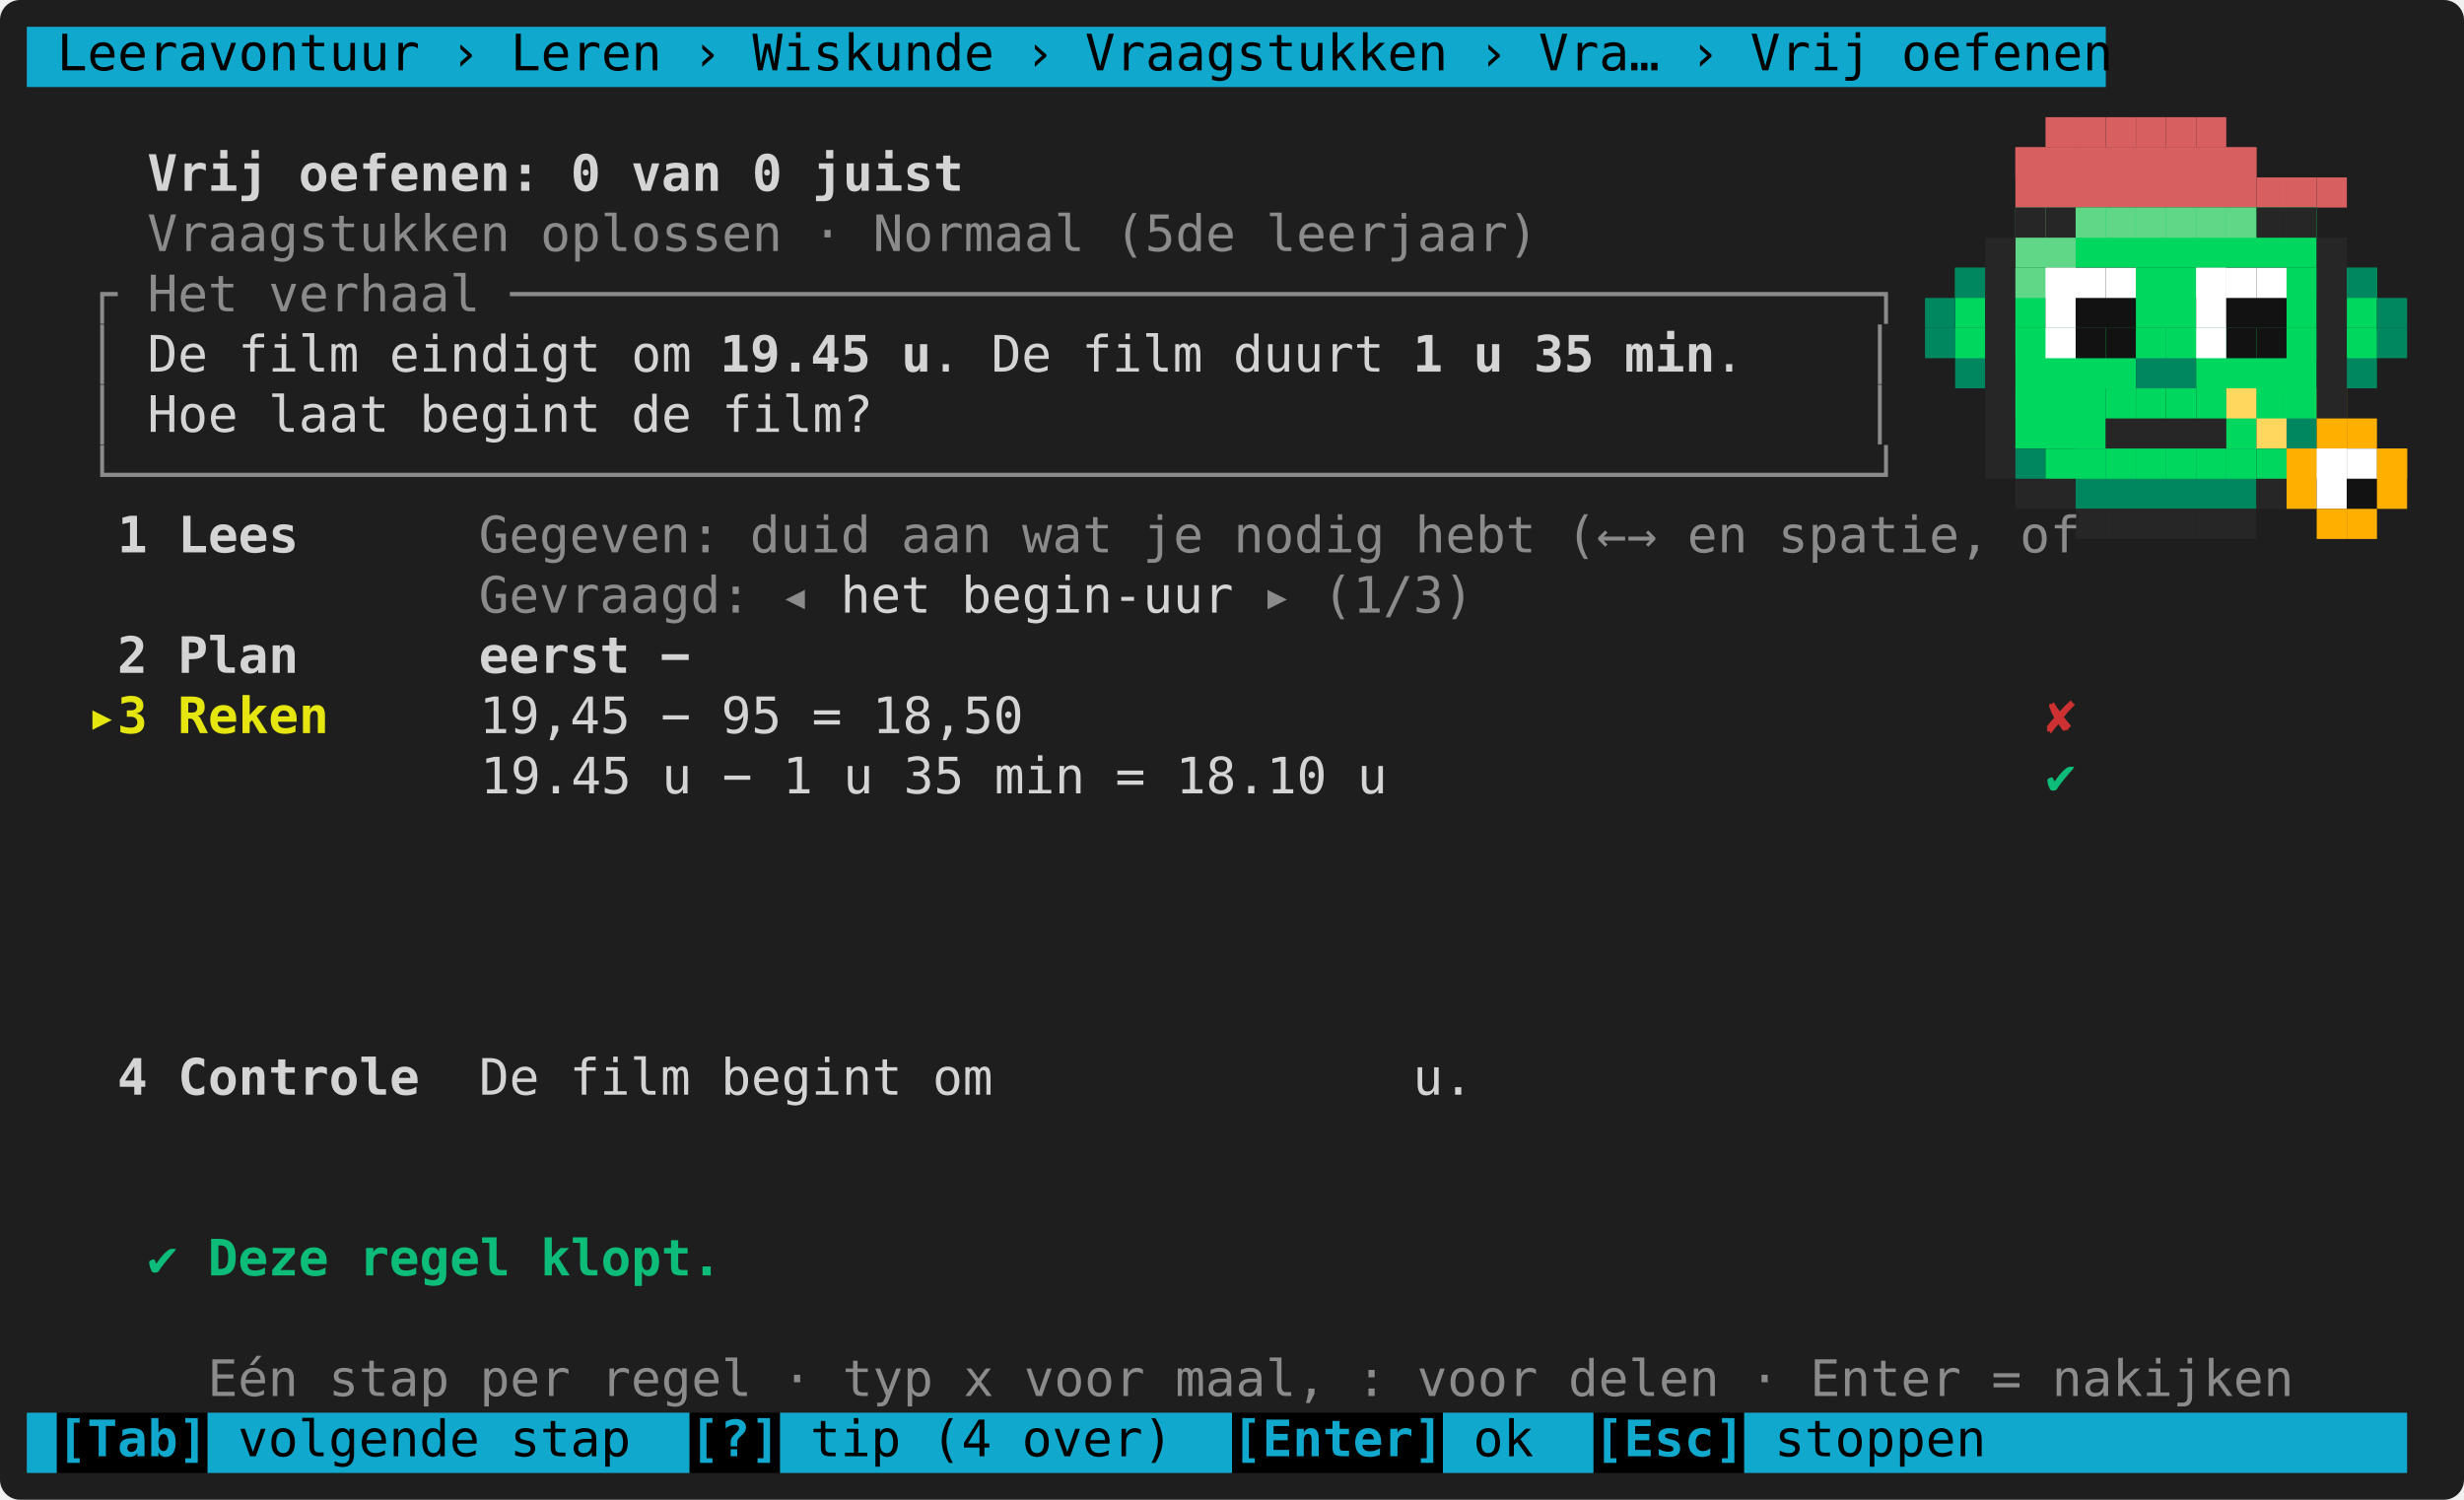
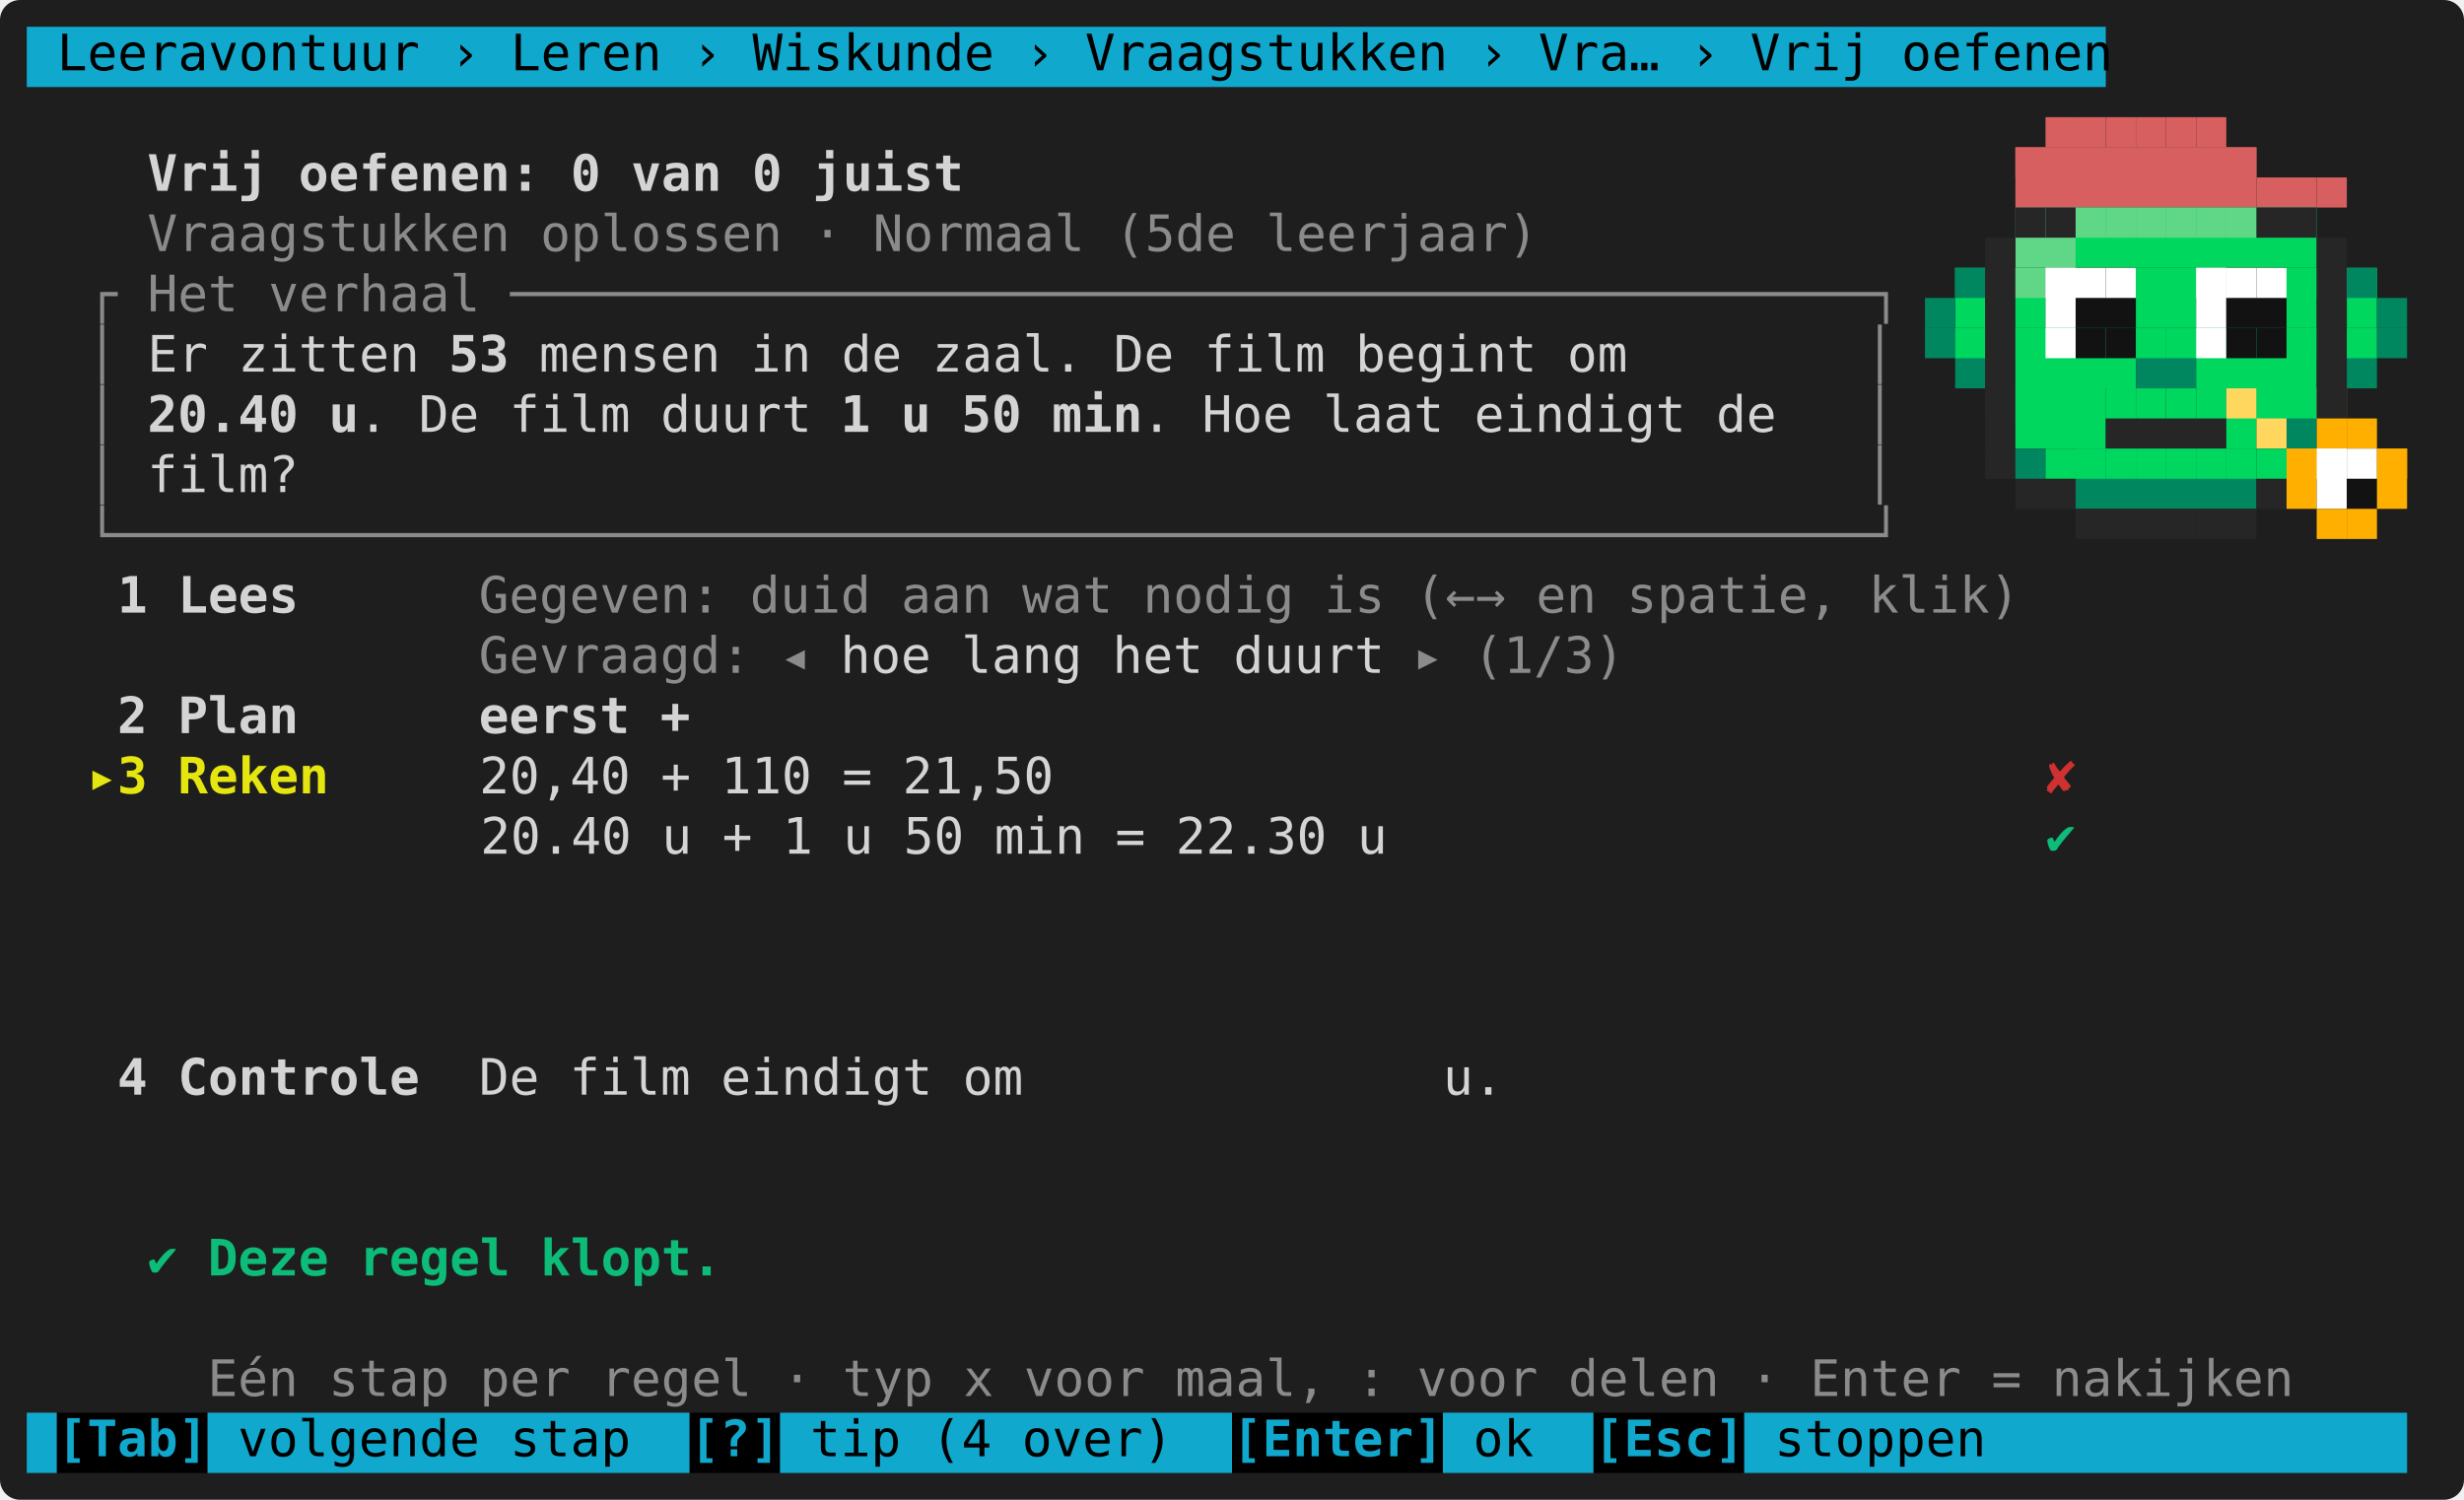
<svg xmlns="http://www.w3.org/2000/svg" width="736" height="448" viewBox="0 0 736 448" role="img" aria-label="Kloktijden in het klad: een tijdstip ± een tijdsduur = een tijdstip">
  <rect width="736" height="448" rx="6" fill="#1e1e1e" />
  <g font-family="DejaVu Sans Mono, Menlo, Consolas, monospace" font-size="15">
    <rect x="8" y="8" width="621" height="18" fill="#11a8cd" />
    <text x="8" y="21" textLength="621" lengthAdjust="spacingAndGlyphs" xml:space="preserve" fill="#000000"> Leeravontuur › Leren › Wiskunde › Vraagstukken › Vra… › Vrij oefenen</text>
    <rect x="611" y="35" width="9" height="9" fill="#d75f5f" />
    <rect x="620" y="35" width="9" height="9" fill="#d75f5f" />
    <rect x="629" y="35" width="9" height="9" fill="#d75f5f" />
    <rect x="638" y="35" width="9" height="9" fill="#d75f5f" />
    <rect x="647" y="35" width="9" height="9" fill="#d75f5f" />
    <rect x="656" y="35" width="9" height="9" fill="#d75f5f" />
    <rect x="602" y="44" width="72" height="18" fill="#d75f5f" />
    <rect x="602" y="44" width="9" height="9" fill="#d75f5f" />
    <rect x="611" y="44" width="9" height="9" fill="#d75f5f" />
    <rect x="620" y="44" width="9" height="9" fill="#d75f5f" />
    <rect x="629" y="44" width="9" height="9" fill="#d75f5f" />
    <rect x="638" y="44" width="9" height="9" fill="#d75f5f" />
    <rect x="647" y="44" width="9" height="9" fill="#d75f5f" />
    <rect x="656" y="44" width="9" height="9" fill="#d75f5f" />
    <rect x="665" y="44" width="9" height="9" fill="#d75f5f" />
    <rect x="674" y="53" width="9" height="9" fill="#d75f5f" />
    <rect x="683" y="53" width="9" height="9" fill="#d75f5f" />
    <rect x="692" y="53" width="9" height="9" fill="#d75f5f" />
    <text x="44" y="57" textLength="243" lengthAdjust="spacingAndGlyphs" xml:space="preserve" fill="#d4d4d4" font-weight="bold">Vrij oefenen: 0 van 0 juist</text>
    <rect x="602" y="62" width="18" height="18" fill="#5fd787" />
    <rect x="620" y="62" width="72" height="18" fill="#00d75f" />
    <rect x="593" y="71" width="9" height="9" fill="#262626" />
    <rect x="602" y="62" width="9" height="9" fill="#262626" />
    <rect x="611" y="62" width="9" height="9" fill="#262626" />
    <rect x="620" y="62" width="9" height="9" fill="#5fd787" />
    <rect x="629" y="62" width="9" height="9" fill="#5fd787" />
    <rect x="638" y="62" width="9" height="9" fill="#5fd787" />
    <rect x="647" y="62" width="9" height="9" fill="#5fd787" />
    <rect x="656" y="62" width="9" height="9" fill="#5fd787" />
    <rect x="665" y="62" width="9" height="9" fill="#5fd787" />
    <rect x="674" y="62" width="9" height="9" fill="#262626" />
    <rect x="683" y="62" width="9" height="9" fill="#262626" />
    <rect x="692" y="71" width="9" height="9" fill="#262626" />
    <text x="44" y="75" textLength="414" lengthAdjust="spacingAndGlyphs" xml:space="preserve" fill="#d4d4d4" opacity="0.6">Vraagstukken oplossen · Normaal (5de leerjaar)</text>
    <rect x="584" y="80" width="9" height="18" fill="#00d75f" />
    <rect x="593" y="80" width="9" height="18" fill="#262626" />
    <rect x="602" y="80" width="9" height="18" fill="#00d75f" />
    <rect x="611" y="80" width="9" height="18" fill="#ffffff" />
    <rect x="620" y="80" width="18" height="18" fill="#121212" />
    <rect x="638" y="80" width="18" height="18" fill="#00d75f" />
    <rect x="656" y="80" width="9" height="18" fill="#ffffff" />
    <rect x="665" y="80" width="18" height="18" fill="#121212" />
    <rect x="683" y="80" width="9" height="18" fill="#00d75f" />
    <rect x="692" y="80" width="9" height="18" fill="#262626" />
    <rect x="701" y="80" width="9" height="18" fill="#00d75f" />
    <rect x="575" y="89" width="9" height="9" fill="#00875f" />
    <rect x="584" y="80" width="9" height="9" fill="#00875f" />
    <rect x="593" y="80" width="9" height="9" fill="#262626" />
    <rect x="602" y="80" width="9" height="9" fill="#5fd787" />
    <rect x="611" y="80" width="9" height="9" fill="#ffffff" />
    <rect x="620" y="80" width="9" height="9" fill="#ffffff" />
    <rect x="629" y="80" width="9" height="9" fill="#ffffff" />
    <rect x="638" y="80" width="9" height="9" fill="#00d75f" />
    <rect x="647" y="80" width="9" height="9" fill="#00d75f" />
    <rect x="656" y="80" width="9" height="9" fill="#ffffff" />
    <rect x="665" y="80" width="9" height="9" fill="#ffffff" />
    <rect x="674" y="80" width="9" height="9" fill="#ffffff" />
    <rect x="683" y="80" width="9" height="9" fill="#00d75f" />
    <rect x="692" y="80" width="9" height="9" fill="#262626" />
    <rect x="701" y="80" width="9" height="9" fill="#00875f" />
    <rect x="710" y="89" width="9" height="9" fill="#00875f" />
    <text x="26" y="93" textLength="540" lengthAdjust="spacingAndGlyphs" xml:space="preserve" fill="#d4d4d4" opacity="0.6">┌ Het verhaal ─────────────────────────────────────────────┐</text>
    <rect x="584" y="98" width="9" height="18" fill="#00875f" />
    <rect x="593" y="98" width="9" height="18" fill="#262626" />
    <rect x="602" y="98" width="36" height="18" fill="#00d75f" />
    <rect x="638" y="98" width="18" height="18" fill="#00875f" />
    <rect x="656" y="98" width="36" height="18" fill="#00d75f" />
    <rect x="692" y="98" width="9" height="18" fill="#262626" />
    <rect x="701" y="98" width="9" height="18" fill="#00875f" />
    <rect x="575" y="98" width="9" height="9" fill="#00875f" />
    <rect x="584" y="98" width="9" height="9" fill="#00d75f" />
    <rect x="593" y="98" width="9" height="9" fill="#262626" />
    <rect x="602" y="98" width="9" height="9" fill="#00d75f" />
    <rect x="611" y="98" width="9" height="9" fill="#ffffff" />
    <rect x="620" y="98" width="9" height="9" fill="#121212" />
    <rect x="629" y="98" width="9" height="9" fill="#121212" />
    <rect x="638" y="98" width="9" height="9" fill="#00d75f" />
    <rect x="647" y="98" width="9" height="9" fill="#00d75f" />
    <rect x="656" y="98" width="9" height="9" fill="#ffffff" />
    <rect x="665" y="98" width="9" height="9" fill="#121212" />
    <rect x="674" y="98" width="9" height="9" fill="#121212" />
    <rect x="683" y="98" width="9" height="9" fill="#00d75f" />
    <rect x="692" y="98" width="9" height="9" fill="#262626" />
    <rect x="701" y="98" width="9" height="9" fill="#00d75f" />
    <rect x="710" y="98" width="9" height="9" fill="#00875f" />
    <text x="26" y="111" textLength="9" lengthAdjust="spacingAndGlyphs" xml:space="preserve" fill="#d4d4d4" opacity="0.6">│</text>
-     <text x="35" y="111" textLength="180" lengthAdjust="spacingAndGlyphs" xml:space="preserve" fill="#d4d4d4"> De film eindigt om </text>
-     <text x="215" y="111" textLength="63" lengthAdjust="spacingAndGlyphs" xml:space="preserve" fill="#d4d4d4" font-weight="bold">19.45 u</text>
-     <text x="278" y="111" textLength="144" lengthAdjust="spacingAndGlyphs" xml:space="preserve" fill="#d4d4d4">. De film duurt </text>
-     <text x="422" y="111" textLength="90" lengthAdjust="spacingAndGlyphs" xml:space="preserve" fill="#d4d4d4" font-weight="bold">1 u 35 min</text>
-     <text x="512" y="111" textLength="45" lengthAdjust="spacingAndGlyphs" xml:space="preserve" fill="#d4d4d4">.    </text>
+     <text x="35" y="111" textLength="99" lengthAdjust="spacingAndGlyphs" xml:space="preserve" fill="#d4d4d4"> Er zitten </text>
+     <text x="134" y="111" textLength="18" lengthAdjust="spacingAndGlyphs" xml:space="preserve" fill="#d4d4d4" font-weight="bold">53</text>
+     <text x="152" y="111" textLength="405" lengthAdjust="spacingAndGlyphs" xml:space="preserve" fill="#d4d4d4"> mensen in de zaal. De film begint om        </text>
    <text x="557" y="111" textLength="9" lengthAdjust="spacingAndGlyphs" xml:space="preserve" fill="#d4d4d4" opacity="0.6">│</text>
    <rect x="593" y="116" width="9" height="18" fill="#262626" />
    <rect x="602" y="116" width="27" height="18" fill="#00d75f" />
    <rect x="629" y="116" width="36" height="18" fill="#262626" />
    <rect x="665" y="116" width="9" height="18" fill="#00d75f" />
    <rect x="674" y="116" width="9" height="18" fill="#ffd75f" />
    <rect x="683" y="116" width="9" height="18" fill="#00875f" />
    <rect x="692" y="116" width="9" height="18" fill="#ffaf00" />
    <rect x="593" y="116" width="9" height="9" fill="#262626" />
    <rect x="602" y="116" width="9" height="9" fill="#00d75f" />
    <rect x="611" y="116" width="9" height="9" fill="#00d75f" />
    <rect x="620" y="116" width="9" height="9" fill="#00d75f" />
    <rect x="629" y="116" width="9" height="9" fill="#00d75f" />
    <rect x="638" y="116" width="9" height="9" fill="#00d75f" />
    <rect x="647" y="116" width="9" height="9" fill="#00d75f" />
    <rect x="656" y="116" width="9" height="9" fill="#00d75f" />
    <rect x="665" y="116" width="9" height="9" fill="#ffd75f" />
    <rect x="674" y="116" width="9" height="9" fill="#00d75f" />
    <rect x="683" y="116" width="9" height="9" fill="#00d75f" />
    <rect x="692" y="116" width="9" height="9" fill="#262626" />
    <rect x="701" y="125" width="9" height="9" fill="#ffaf00" />
    <text x="26" y="129" textLength="9" lengthAdjust="spacingAndGlyphs" xml:space="preserve" fill="#d4d4d4" opacity="0.6">│</text>
-     <text x="35" y="129" textLength="522" lengthAdjust="spacingAndGlyphs" xml:space="preserve" fill="#d4d4d4"> Hoe laat begint de film?                                 </text>
+     <text x="44" y="129" textLength="63" lengthAdjust="spacingAndGlyphs" xml:space="preserve" fill="#d4d4d4" font-weight="bold">20.40 u</text>
+     <text x="107" y="129" textLength="144" lengthAdjust="spacingAndGlyphs" xml:space="preserve" fill="#d4d4d4">. De film duurt </text>
+     <text x="251" y="129" textLength="90" lengthAdjust="spacingAndGlyphs" xml:space="preserve" fill="#d4d4d4" font-weight="bold">1 u 50 min</text>
+     <text x="341" y="129" textLength="216" lengthAdjust="spacingAndGlyphs" xml:space="preserve" fill="#d4d4d4">. Hoe laat eindigt de   </text>
    <text x="557" y="129" textLength="9" lengthAdjust="spacingAndGlyphs" xml:space="preserve" fill="#d4d4d4" opacity="0.6">│</text>
    <rect x="602" y="134" width="18" height="18" fill="#262626" />
    <rect x="620" y="134" width="54" height="18" fill="#00875f" />
    <rect x="674" y="134" width="9" height="18" fill="#262626" />
    <rect x="683" y="134" width="9" height="18" fill="#ffaf00" />
    <rect x="692" y="134" width="9" height="18" fill="#ffffff" />
    <rect x="701" y="134" width="9" height="18" fill="#121212" />
    <rect x="710" y="134" width="9" height="18" fill="#ffaf00" />
    <rect x="593" y="134" width="9" height="9" fill="#262626" />
    <rect x="602" y="134" width="9" height="9" fill="#00875f" />
    <rect x="611" y="134" width="9" height="9" fill="#00d75f" />
    <rect x="620" y="134" width="9" height="9" fill="#00d75f" />
    <rect x="629" y="134" width="9" height="9" fill="#00d75f" />
    <rect x="638" y="134" width="9" height="9" fill="#00d75f" />
    <rect x="647" y="134" width="9" height="9" fill="#00d75f" />
    <rect x="656" y="134" width="9" height="9" fill="#00d75f" />
    <rect x="665" y="134" width="9" height="9" fill="#00d75f" />
    <rect x="674" y="134" width="9" height="9" fill="#00d75f" />
    <rect x="683" y="134" width="9" height="9" fill="#ffaf00" />
    <rect x="692" y="134" width="9" height="9" fill="#ffffff" />
    <rect x="701" y="134" width="9" height="9" fill="#ffffff" />
    <rect x="710" y="134" width="9" height="9" fill="#ffaf00" />
-     <text x="26" y="147" textLength="540" lengthAdjust="spacingAndGlyphs" xml:space="preserve" fill="#d4d4d4" opacity="0.6">└──────────────────────────────────────────────────────────┘</text>
+     <text x="26" y="147" textLength="9" lengthAdjust="spacingAndGlyphs" xml:space="preserve" fill="#d4d4d4" opacity="0.6">│</text>
+     <text x="35" y="147" textLength="522" lengthAdjust="spacingAndGlyphs" xml:space="preserve" fill="#d4d4d4"> film?                                                    </text>
+     <text x="557" y="147" textLength="9" lengthAdjust="spacingAndGlyphs" xml:space="preserve" fill="#d4d4d4" opacity="0.6">│</text>
    <rect x="620" y="152" width="9" height="9" fill="#262626" />
    <rect x="629" y="152" width="9" height="9" fill="#262626" />
    <rect x="638" y="152" width="9" height="9" fill="#262626" />
    <rect x="647" y="152" width="9" height="9" fill="#262626" />
    <rect x="656" y="152" width="9" height="9" fill="#262626" />
    <rect x="665" y="152" width="9" height="9" fill="#262626" />
    <rect x="692" y="152" width="9" height="9" fill="#ffaf00" />
    <rect x="701" y="152" width="9" height="9" fill="#ffaf00" />
-     <text x="26" y="165" textLength="63" lengthAdjust="spacingAndGlyphs" xml:space="preserve" fill="#d4d4d4" font-weight="bold"> 1 Lees</text>
-     <text x="143" y="165" textLength="72" lengthAdjust="spacingAndGlyphs" xml:space="preserve" fill="#d4d4d4" opacity="0.6">Gegeven:</text>
-     <text x="224" y="165" textLength="396" lengthAdjust="spacingAndGlyphs" xml:space="preserve" fill="#d4d4d4" opacity="0.6">duid aan wat je nodig hebt (←→ en spatie, of</text>
-     <text x="143" y="183" textLength="81" lengthAdjust="spacingAndGlyphs" xml:space="preserve" fill="#d4d4d4" opacity="0.6">Gevraagd:</text>
-     <text x="233" y="183" textLength="9" lengthAdjust="spacingAndGlyphs" xml:space="preserve" fill="#d4d4d4" opacity="0.6">◂</text>
-     <text x="242" y="183" textLength="135" lengthAdjust="spacingAndGlyphs" xml:space="preserve" fill="#d4d4d4"> het begin-uur </text>
-     <text x="377" y="183" textLength="63" lengthAdjust="spacingAndGlyphs" xml:space="preserve" fill="#d4d4d4" opacity="0.6">▸ (1/3)</text>
-     <text x="26" y="201" textLength="63" lengthAdjust="spacingAndGlyphs" xml:space="preserve" fill="#d4d4d4" font-weight="bold"> 2 Plan</text>
-     <text x="143" y="201" textLength="63" lengthAdjust="spacingAndGlyphs" xml:space="preserve" fill="#d4d4d4" font-weight="bold">eerst −</text>
-     <text x="26" y="219" textLength="72" lengthAdjust="spacingAndGlyphs" xml:space="preserve" fill="#e5e510" font-weight="bold">▸3 Reken</text>
-     <text x="98" y="219" textLength="513" lengthAdjust="spacingAndGlyphs" xml:space="preserve" fill="#d4d4d4">     19,45 − 95 = 18,50                                  </text>
-     <text x="611" y="219" textLength="9" lengthAdjust="spacingAndGlyphs" xml:space="preserve" fill="#cd3131" font-weight="bold">✘</text>
-     <text x="8" y="237" textLength="603" lengthAdjust="spacingAndGlyphs" xml:space="preserve" fill="#d4d4d4">               19.45 u − 1 u 35 min = 18.10 u                      </text>
-     <text x="611" y="237" textLength="9" lengthAdjust="spacingAndGlyphs" xml:space="preserve" fill="#0dbc79" font-weight="bold">✔</text>
+     <text x="26" y="165" textLength="540" lengthAdjust="spacingAndGlyphs" xml:space="preserve" fill="#d4d4d4" opacity="0.6">└──────────────────────────────────────────────────────────┘</text>
+     <text x="26" y="183" textLength="63" lengthAdjust="spacingAndGlyphs" xml:space="preserve" fill="#d4d4d4" font-weight="bold"> 1 Lees</text>
+     <text x="143" y="183" textLength="72" lengthAdjust="spacingAndGlyphs" xml:space="preserve" fill="#d4d4d4" opacity="0.6">Gegeven:</text>
+     <text x="224" y="183" textLength="378" lengthAdjust="spacingAndGlyphs" xml:space="preserve" fill="#d4d4d4" opacity="0.6">duid aan wat nodig is (←→ en spatie, klik)</text>
+     <text x="143" y="201" textLength="81" lengthAdjust="spacingAndGlyphs" xml:space="preserve" fill="#d4d4d4" opacity="0.6">Gevraagd:</text>
+     <text x="233" y="201" textLength="9" lengthAdjust="spacingAndGlyphs" xml:space="preserve" fill="#d4d4d4" opacity="0.6">◂</text>
+     <text x="242" y="201" textLength="180" lengthAdjust="spacingAndGlyphs" xml:space="preserve" fill="#d4d4d4"> hoe lang het duurt </text>
+     <text x="422" y="201" textLength="63" lengthAdjust="spacingAndGlyphs" xml:space="preserve" fill="#d4d4d4" opacity="0.6">▸ (1/3)</text>
+     <text x="26" y="219" textLength="63" lengthAdjust="spacingAndGlyphs" xml:space="preserve" fill="#d4d4d4" font-weight="bold"> 2 Plan</text>
+     <text x="143" y="219" textLength="63" lengthAdjust="spacingAndGlyphs" xml:space="preserve" fill="#d4d4d4" font-weight="bold">eerst +</text>
+     <text x="26" y="237" textLength="72" lengthAdjust="spacingAndGlyphs" xml:space="preserve" fill="#e5e510" font-weight="bold">▸3 Reken</text>
+     <text x="98" y="237" textLength="513" lengthAdjust="spacingAndGlyphs" xml:space="preserve" fill="#d4d4d4">     20,40 + 110 = 21,50                                 </text>
+     <text x="611" y="237" textLength="9" lengthAdjust="spacingAndGlyphs" xml:space="preserve" fill="#cd3131" font-weight="bold">✘</text>
+     <text x="8" y="255" textLength="603" lengthAdjust="spacingAndGlyphs" xml:space="preserve" fill="#d4d4d4">               20.40 u + 1 u 50 min = 22.30 u                      </text>
+     <text x="611" y="255" textLength="9" lengthAdjust="spacingAndGlyphs" xml:space="preserve" fill="#0dbc79" font-weight="bold">✔</text>
    <text x="26" y="327" textLength="99" lengthAdjust="spacingAndGlyphs" xml:space="preserve" fill="#d4d4d4" font-weight="bold"> 4 Controle</text>
-     <text x="125" y="327" textLength="180" lengthAdjust="spacingAndGlyphs" xml:space="preserve" fill="#d4d4d4">  De film begint om </text>
-     <text x="413" y="327" textLength="315" lengthAdjust="spacingAndGlyphs" xml:space="preserve" fill="#d4d4d4"> u.                                </text>
+     <text x="125" y="327" textLength="189" lengthAdjust="spacingAndGlyphs" xml:space="preserve" fill="#d4d4d4">  De film eindigt om </text>
+     <text x="422" y="327" textLength="306" lengthAdjust="spacingAndGlyphs" xml:space="preserve" fill="#d4d4d4"> u.                               </text>
    <text x="44" y="381" textLength="171" lengthAdjust="spacingAndGlyphs" xml:space="preserve" fill="#0dbc79" font-weight="bold">✔ Deze regel klopt.</text>
    <text x="62" y="417" textLength="621" lengthAdjust="spacingAndGlyphs" xml:space="preserve" fill="#d4d4d4" opacity="0.6">Eén stap per regel · typ x voor maal, : voor delen · Enter = nakijken</text>
    <rect x="8" y="422" width="9" height="18" fill="#11a8cd" />
    <rect x="17" y="422" width="45" height="18" fill="#000000" />
    <rect x="62" y="422" width="144" height="18" fill="#11a8cd" />
    <rect x="206" y="422" width="27" height="18" fill="#000000" />
    <rect x="233" y="422" width="135" height="18" fill="#11a8cd" />
    <rect x="368" y="422" width="63" height="18" fill="#000000" />
    <rect x="431" y="422" width="45" height="18" fill="#11a8cd" />
    <rect x="476" y="422" width="45" height="18" fill="#000000" />
    <rect x="521" y="422" width="198" height="18" fill="#11a8cd" />
    <text x="17" y="435" textLength="45" lengthAdjust="spacingAndGlyphs" xml:space="preserve" fill="#11a8cd" font-weight="bold">[Tab]</text>
    <text x="62" y="435" textLength="144" lengthAdjust="spacingAndGlyphs" xml:space="preserve" fill="#000000"> volgende stap  </text>
    <text x="206" y="435" textLength="27" lengthAdjust="spacingAndGlyphs" xml:space="preserve" fill="#11a8cd" font-weight="bold">[?]</text>
    <text x="233" y="435" textLength="135" lengthAdjust="spacingAndGlyphs" xml:space="preserve" fill="#000000"> tip (4 over)  </text>
    <text x="368" y="435" textLength="63" lengthAdjust="spacingAndGlyphs" xml:space="preserve" fill="#11a8cd" font-weight="bold">[Enter]</text>
    <text x="431" y="435" textLength="45" lengthAdjust="spacingAndGlyphs" xml:space="preserve" fill="#000000"> ok  </text>
    <text x="476" y="435" textLength="45" lengthAdjust="spacingAndGlyphs" xml:space="preserve" fill="#11a8cd" font-weight="bold">[Esc]</text>
    <text x="521" y="435" textLength="198" lengthAdjust="spacingAndGlyphs" xml:space="preserve" fill="#000000"> stoppen              </text>
  </g>
</svg>
